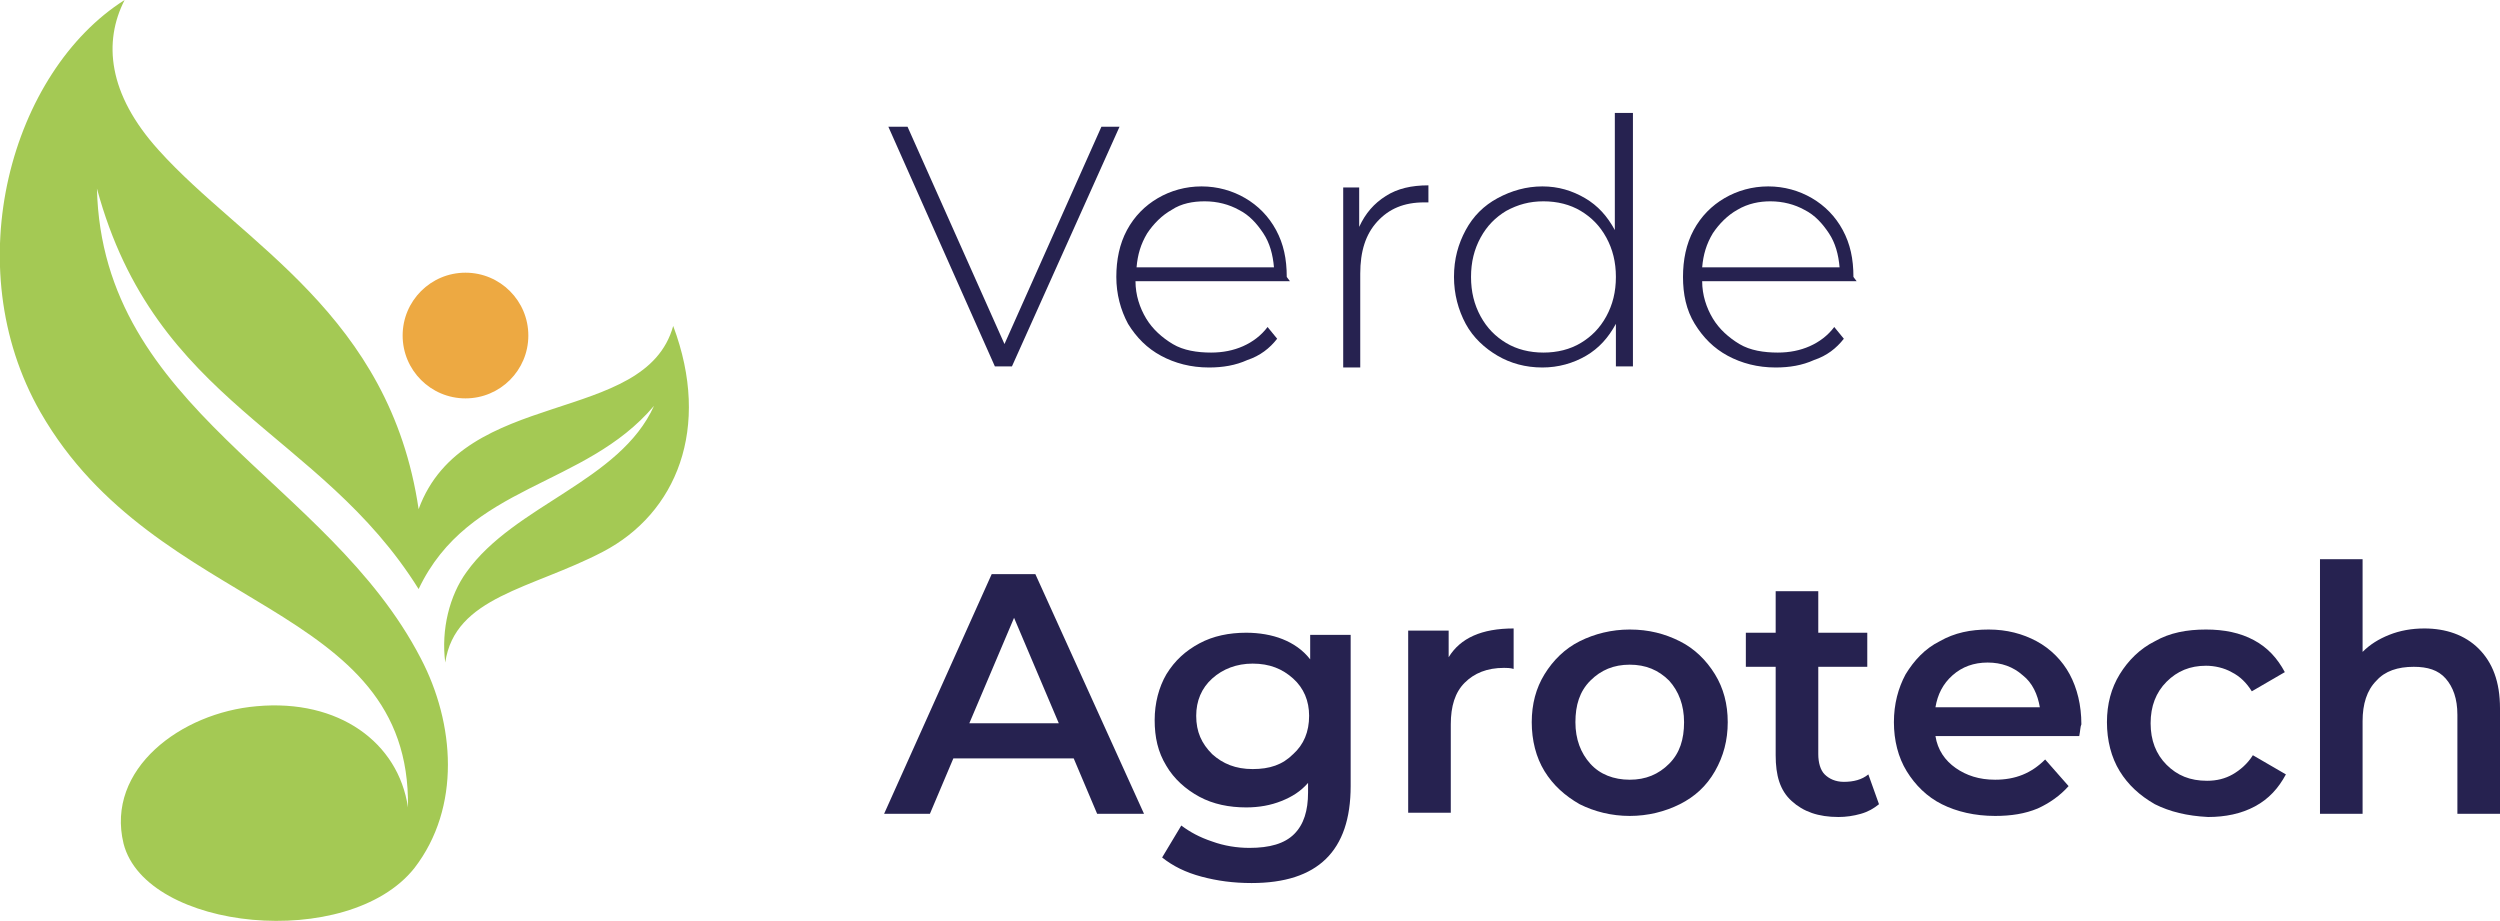
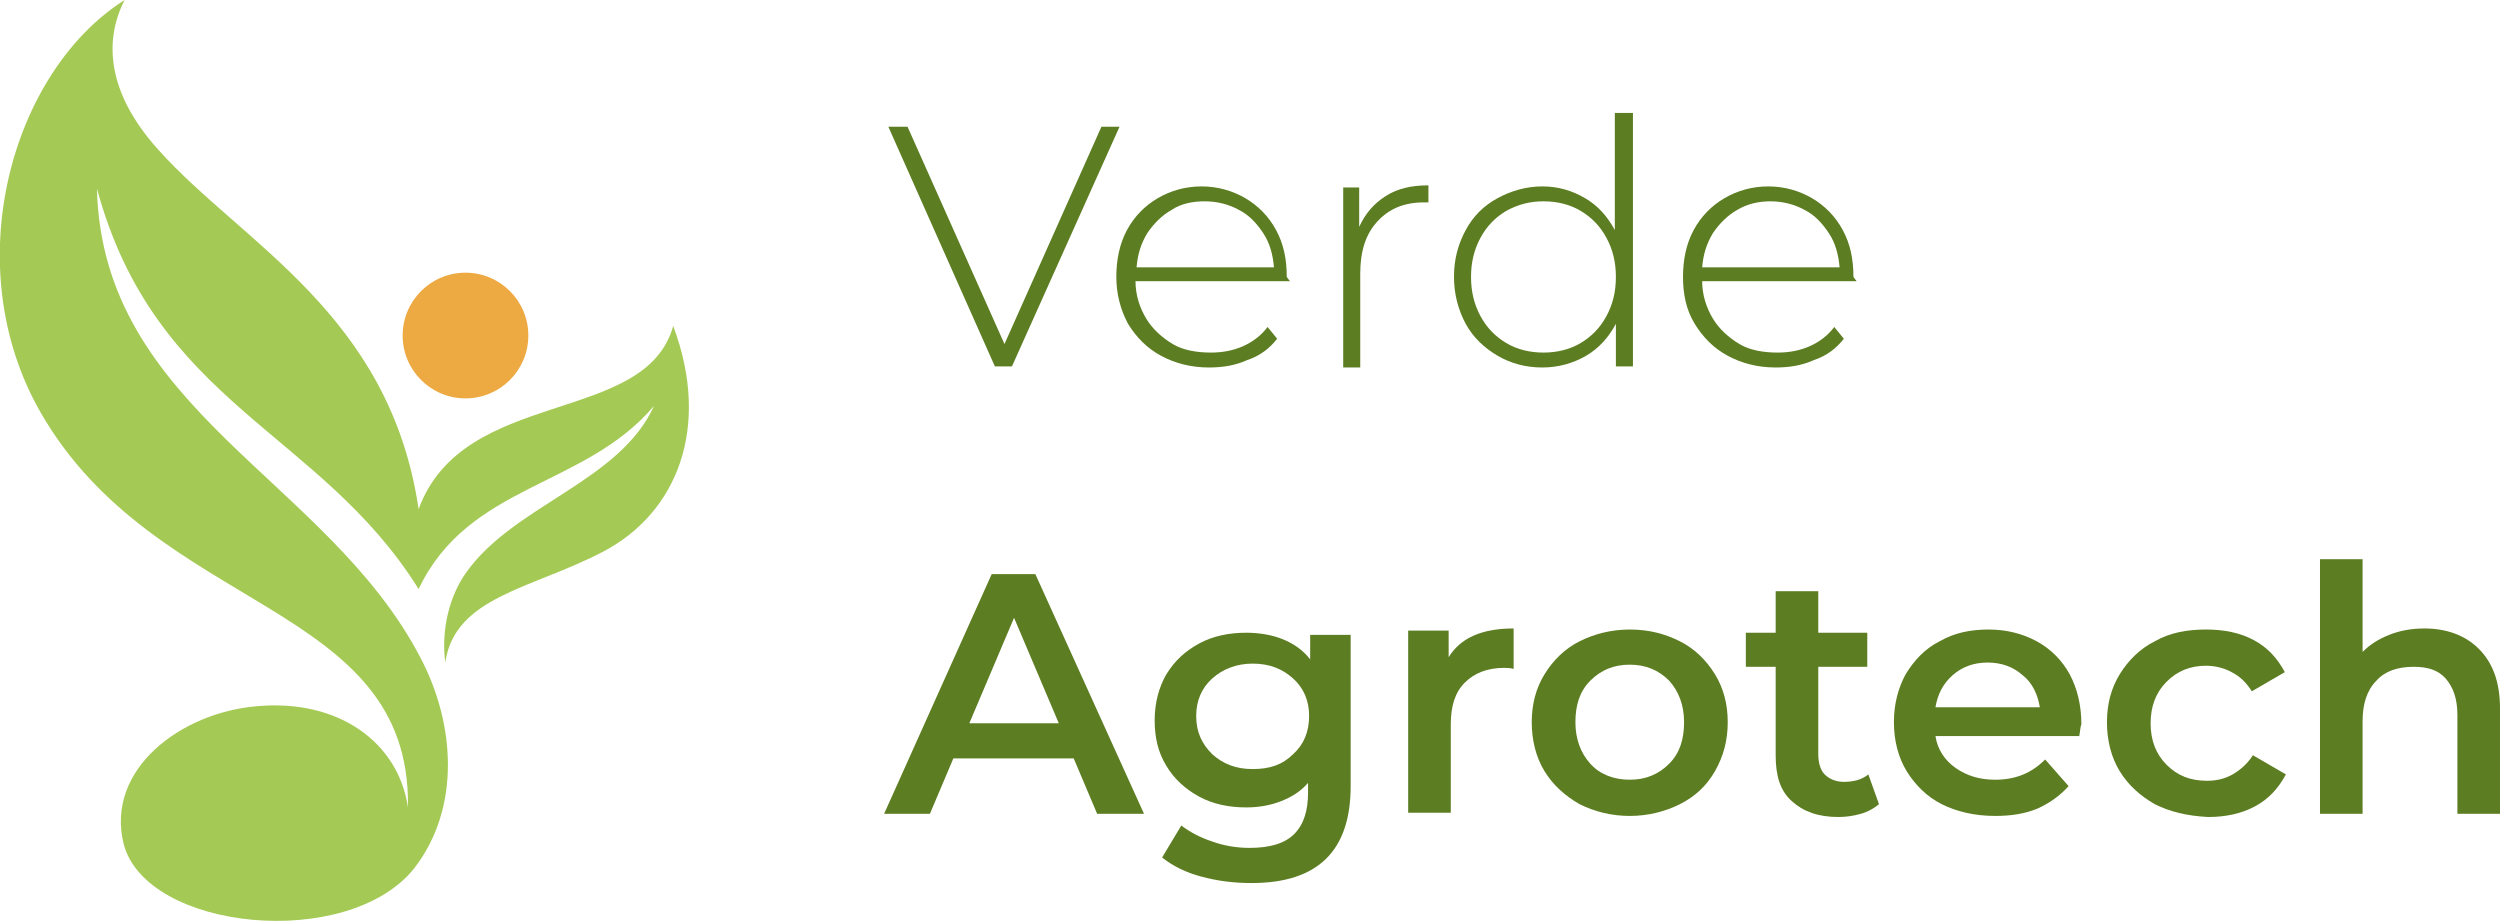
<svg xmlns="http://www.w3.org/2000/svg" version="1.1" viewBox="0 0 234.7 86.4">
  <style type="text/css">
	.st0{fill:#A4C954;}
	.st1{fill:#EDA942;}
	.st2{enable-background:new    ;}
- 	.st3{fill:#262250;}
+ 	.st3{fill:#5C7D22;}
</style>
  <g>
    <path class="st0" d="M11.7,0c-2,3.9-1.6,8.8,3.2,14.1c7.9,8.8,21.7,15.4,24.4,33.7c4.2-11.5,21.3-7.8,23.9-17.2   c3.6,9.6,0.3,17.6-6.6,21.2c-6.7,3.5-13.9,4.2-14.8,10.4c-0.4-3.1,0.4-6.3,2-8.5c4.5-6.3,14.4-8.5,17.6-15.6   c-6.5,7.7-17.4,7.3-22.1,17.2C30,40.4,14.6,38,9.1,17.7C9.6,38.5,30.8,45,39.5,61.8c3.2,6.1,3.8,14-0.6,19.7   c-6.2,7.8-25.2,5.9-27.3-2.3C9.9,72.2,17,66.9,24.1,66.3c7.7-0.7,13.3,3.4,14.2,9.5c0.3-19.4-23.6-18.1-34.5-37.1   C-4.1,24.9,1.1,6.7,11.7,0L11.7,0z" />
    <circle class="st1" cx="43.7" cy="31.5" r="5.9" />
    <g>
      <g class="st2">
        <path class="st3" d="M105.1,11.9L95,34.4h-1.6l-10-22.5h1.8l9.1,20.4l9.1-20.4H105.1z" />
        <path class="st3" d="M121.1,26.4h-14.5c0,1.3,0.4,2.5,1,3.5c0.6,1,1.5,1.8,2.5,2.4s2.3,0.8,3.6,0.8c1.1,0,2.1-0.2,3-0.6     c0.9-0.4,1.7-1,2.3-1.8l0.9,1.1c-0.7,0.9-1.6,1.6-2.8,2c-1.1,0.5-2.3,0.7-3.6,0.7c-1.7,0-3.2-0.4-4.5-1.1c-1.3-0.7-2.3-1.7-3.1-3     c-0.7-1.3-1.1-2.8-1.1-4.4c0-1.6,0.3-3.1,1-4.4c0.7-1.3,1.7-2.3,2.9-3c1.2-0.7,2.6-1.1,4.1-1.1c1.5,0,2.9,0.4,4.1,1.1     c1.2,0.7,2.2,1.7,2.9,3c0.7,1.3,1,2.7,1,4.4L121.1,26.4z M110,19.7c-0.9,0.5-1.7,1.3-2.3,2.2c-0.6,1-0.9,2-1,3.2h12.9     c-0.1-1.2-0.4-2.3-1-3.2c-0.6-0.9-1.3-1.7-2.3-2.2c-0.9-0.5-2-0.8-3.2-0.8C112,18.9,110.9,19.1,110,19.7z" />
        <path class="st3" d="M130.1,18.4c1.1-0.7,2.4-1,4-1V19l-0.4,0c-1.9,0-3.3,0.6-4.4,1.8s-1.6,2.8-1.6,4.9v8.8h-1.6V17.6h1.5v3.7     C128.2,20,129,19.1,130.1,18.4z" />
        <path class="st3" d="M153.3,10.5v23.9h-1.6v-4c-0.7,1.3-1.6,2.3-2.8,3c-1.2,0.7-2.6,1.1-4.1,1.1c-1.6,0-3-0.4-4.2-1.1     s-2.3-1.7-3-3c-0.7-1.3-1.1-2.8-1.1-4.4c0-1.7,0.4-3.1,1.1-4.4c0.7-1.3,1.7-2.3,3-3c1.3-0.7,2.7-1.1,4.2-1.1c1.5,0,2.8,0.4,4,1.1     c1.2,0.7,2.1,1.7,2.8,3v-11H153.3z M148.4,32.2c1-0.6,1.8-1.4,2.4-2.5c0.6-1.1,0.9-2.3,0.9-3.7c0-1.4-0.3-2.6-0.9-3.7     c-0.6-1.1-1.4-1.9-2.4-2.5c-1-0.6-2.2-0.9-3.5-0.9s-2.4,0.3-3.5,0.9c-1,0.6-1.8,1.4-2.4,2.5c-0.6,1.1-0.9,2.3-0.9,3.7     c0,1.4,0.3,2.6,0.9,3.7c0.6,1.1,1.4,1.9,2.4,2.5c1,0.6,2.2,0.9,3.5,0.9S147.4,32.8,148.4,32.2z" />
        <path class="st3" d="M174.3,26.4h-14.5c0,1.3,0.4,2.5,1,3.5c0.6,1,1.5,1.8,2.5,2.4s2.3,0.8,3.6,0.8c1.1,0,2.1-0.2,3-0.6     c0.9-0.4,1.7-1,2.3-1.8l0.9,1.1c-0.7,0.9-1.6,1.6-2.8,2c-1.1,0.5-2.3,0.7-3.6,0.7c-1.7,0-3.2-0.4-4.5-1.1c-1.3-0.7-2.3-1.7-3.1-3     s-1.1-2.8-1.1-4.4c0-1.6,0.3-3.1,1-4.4c0.7-1.3,1.7-2.3,2.9-3c1.2-0.7,2.6-1.1,4.1-1.1c1.5,0,2.9,0.4,4.1,1.1     c1.2,0.7,2.2,1.7,2.9,3s1,2.7,1,4.4L174.3,26.4z M163.1,19.7c-0.9,0.5-1.7,1.3-2.3,2.2c-0.6,1-0.9,2-1,3.2h12.9     c-0.1-1.2-0.4-2.3-1-3.2s-1.3-1.7-2.3-2.2c-0.9-0.5-2-0.8-3.2-0.8C165.2,18.9,164.1,19.1,163.1,19.7z" />
      </g>
      <g class="st2">
        <path class="st3" d="M100.8,71.2H89.5l-2.2,5.2H83l10.1-22.5h4.1l10.2,22.5h-4.4L100.8,71.2z M99.4,67.9L95.2,58L91,67.9H99.4z" />
        <path class="st3" d="M126.8,59.2v14.6c0,6.1-3.1,9.1-9.3,9.1c-1.7,0-3.2-0.2-4.7-0.6c-1.5-0.4-2.7-1-3.7-1.8l1.8-3     c0.8,0.6,1.7,1.1,2.9,1.5c1.1,0.4,2.3,0.6,3.5,0.6c1.9,0,3.3-0.4,4.2-1.3c0.9-0.9,1.3-2.2,1.3-3.9v-0.9c-0.7,0.8-1.5,1.3-2.5,1.7     c-1,0.4-2.1,0.6-3.3,0.6c-1.6,0-3.1-0.3-4.4-1c-1.3-0.7-2.4-1.7-3.1-2.9c-0.8-1.3-1.1-2.7-1.1-4.3c0-1.6,0.4-3.1,1.1-4.3     c0.8-1.3,1.8-2.2,3.1-2.9c1.3-0.7,2.8-1,4.4-1c1.2,0,2.4,0.2,3.4,0.6c1,0.4,1.9,1,2.6,1.9v-2.3H126.8z M121.4,70.8     c1-0.9,1.5-2.1,1.5-3.6c0-1.4-0.5-2.6-1.5-3.5c-1-0.9-2.2-1.4-3.8-1.4c-1.5,0-2.8,0.5-3.8,1.4c-1,0.9-1.5,2.1-1.5,3.5     c0,1.5,0.5,2.6,1.5,3.6c1,0.9,2.2,1.4,3.8,1.4C119.2,72.2,120.4,71.8,121.4,70.8z" />
        <path class="st3" d="M142.1,59v3.8c-0.3-0.1-0.7-0.1-0.9-0.1c-1.6,0-2.8,0.5-3.7,1.4c-0.9,0.9-1.3,2.2-1.3,3.9v8.3h-4V59.2h3.8     v2.5C137.1,59.9,139.1,59,142.1,59z" />
        <path class="st3" d="M148.3,75.5c-1.4-0.8-2.5-1.8-3.3-3.1c-0.8-1.3-1.2-2.9-1.2-4.6c0-1.7,0.4-3.2,1.2-4.5     c0.8-1.3,1.9-2.4,3.3-3.1s3-1.1,4.7-1.1c1.8,0,3.3,0.4,4.7,1.1s2.5,1.8,3.3,3.1c0.8,1.3,1.2,2.8,1.2,4.5c0,1.7-0.4,3.2-1.2,4.6     s-1.9,2.4-3.3,3.1s-3,1.1-4.7,1.1C151.3,76.6,149.7,76.2,148.3,75.5z M156.7,71.7c1-1,1.4-2.3,1.4-3.9c0-1.6-0.5-2.9-1.4-3.9     c-1-1-2.2-1.5-3.7-1.5c-1.5,0-2.7,0.5-3.7,1.5c-1,1-1.4,2.3-1.4,3.9c0,1.6,0.5,2.9,1.4,3.9s2.2,1.5,3.7,1.5     C154.5,73.2,155.7,72.7,156.7,71.7z" />
        <path class="st3" d="M176.4,75.5c-0.5,0.4-1,0.7-1.7,0.9c-0.7,0.2-1.4,0.3-2.1,0.3c-1.9,0-3.3-0.5-4.4-1.5s-1.5-2.4-1.5-4.3v-8.3     h-2.8v-3.2h2.8v-3.9h4v3.9h4.6v3.2h-4.6v8.2c0,0.8,0.2,1.5,0.6,1.9c0.4,0.4,1,0.7,1.8,0.7c0.9,0,1.7-0.2,2.3-0.7L176.4,75.5z" />
        <path class="st3" d="M195.2,69.1h-13.5c0.2,1.3,0.9,2.3,1.9,3c1,0.7,2.2,1.1,3.7,1.1c1.9,0,3.4-0.6,4.7-1.9l2.2,2.5     c-0.8,0.9-1.8,1.6-2.9,2.1c-1.2,0.5-2.5,0.7-4,0.7c-1.9,0-3.6-0.4-5-1.1s-2.5-1.8-3.3-3.1c-0.8-1.3-1.2-2.9-1.2-4.6     c0-1.7,0.4-3.2,1.1-4.5c0.8-1.3,1.8-2.4,3.2-3.1c1.4-0.8,2.9-1.1,4.6-1.1c1.7,0,3.2,0.4,4.5,1.1c1.3,0.7,2.4,1.8,3.1,3.1     c0.7,1.3,1.1,2.9,1.1,4.7C195.3,68.2,195.3,68.6,195.2,69.1z M183.3,63.4c-0.9,0.8-1.4,1.8-1.6,3h9.8c-0.2-1.2-0.7-2.3-1.6-3     c-0.9-0.8-2-1.2-3.3-1.2C185.3,62.2,184.2,62.6,183.3,63.4z" />
        <path class="st3" d="M202.3,75.5c-1.4-0.8-2.5-1.8-3.3-3.1s-1.2-2.9-1.2-4.6c0-1.7,0.4-3.2,1.2-4.5c0.8-1.3,1.9-2.4,3.3-3.1     c1.4-0.8,3-1.1,4.8-1.1c1.7,0,3.2,0.3,4.5,1c1.3,0.7,2.2,1.7,2.9,3l-3.1,1.8c-0.5-0.8-1.1-1.4-1.9-1.8c-0.7-0.4-1.6-0.6-2.4-0.6     c-1.5,0-2.7,0.5-3.7,1.5c-1,1-1.5,2.3-1.5,3.9c0,1.6,0.5,2.9,1.5,3.9c1,1,2.2,1.5,3.8,1.5c0.9,0,1.7-0.2,2.4-0.6     c0.7-0.4,1.4-1,1.9-1.8l3.1,1.8c-0.7,1.3-1.6,2.3-2.9,3c-1.3,0.7-2.8,1-4.4,1C205.3,76.6,203.7,76.2,202.3,75.5z" />
        <path class="st3" d="M232.7,60.9c1.3,1.3,2,3.1,2,5.6v9.9h-4v-9.3c0-1.5-0.4-2.6-1.1-3.4c-0.7-0.8-1.7-1.1-3-1.1     c-1.5,0-2.7,0.4-3.5,1.3c-0.9,0.9-1.3,2.2-1.3,3.8v8.7h-4V52.5h4v8.7c0.7-0.7,1.5-1.2,2.5-1.6c1-0.4,2.1-0.6,3.3-0.6     C229.6,59,231.4,59.6,232.7,60.9z" />
      </g>
    </g>
  </g>
</svg>
